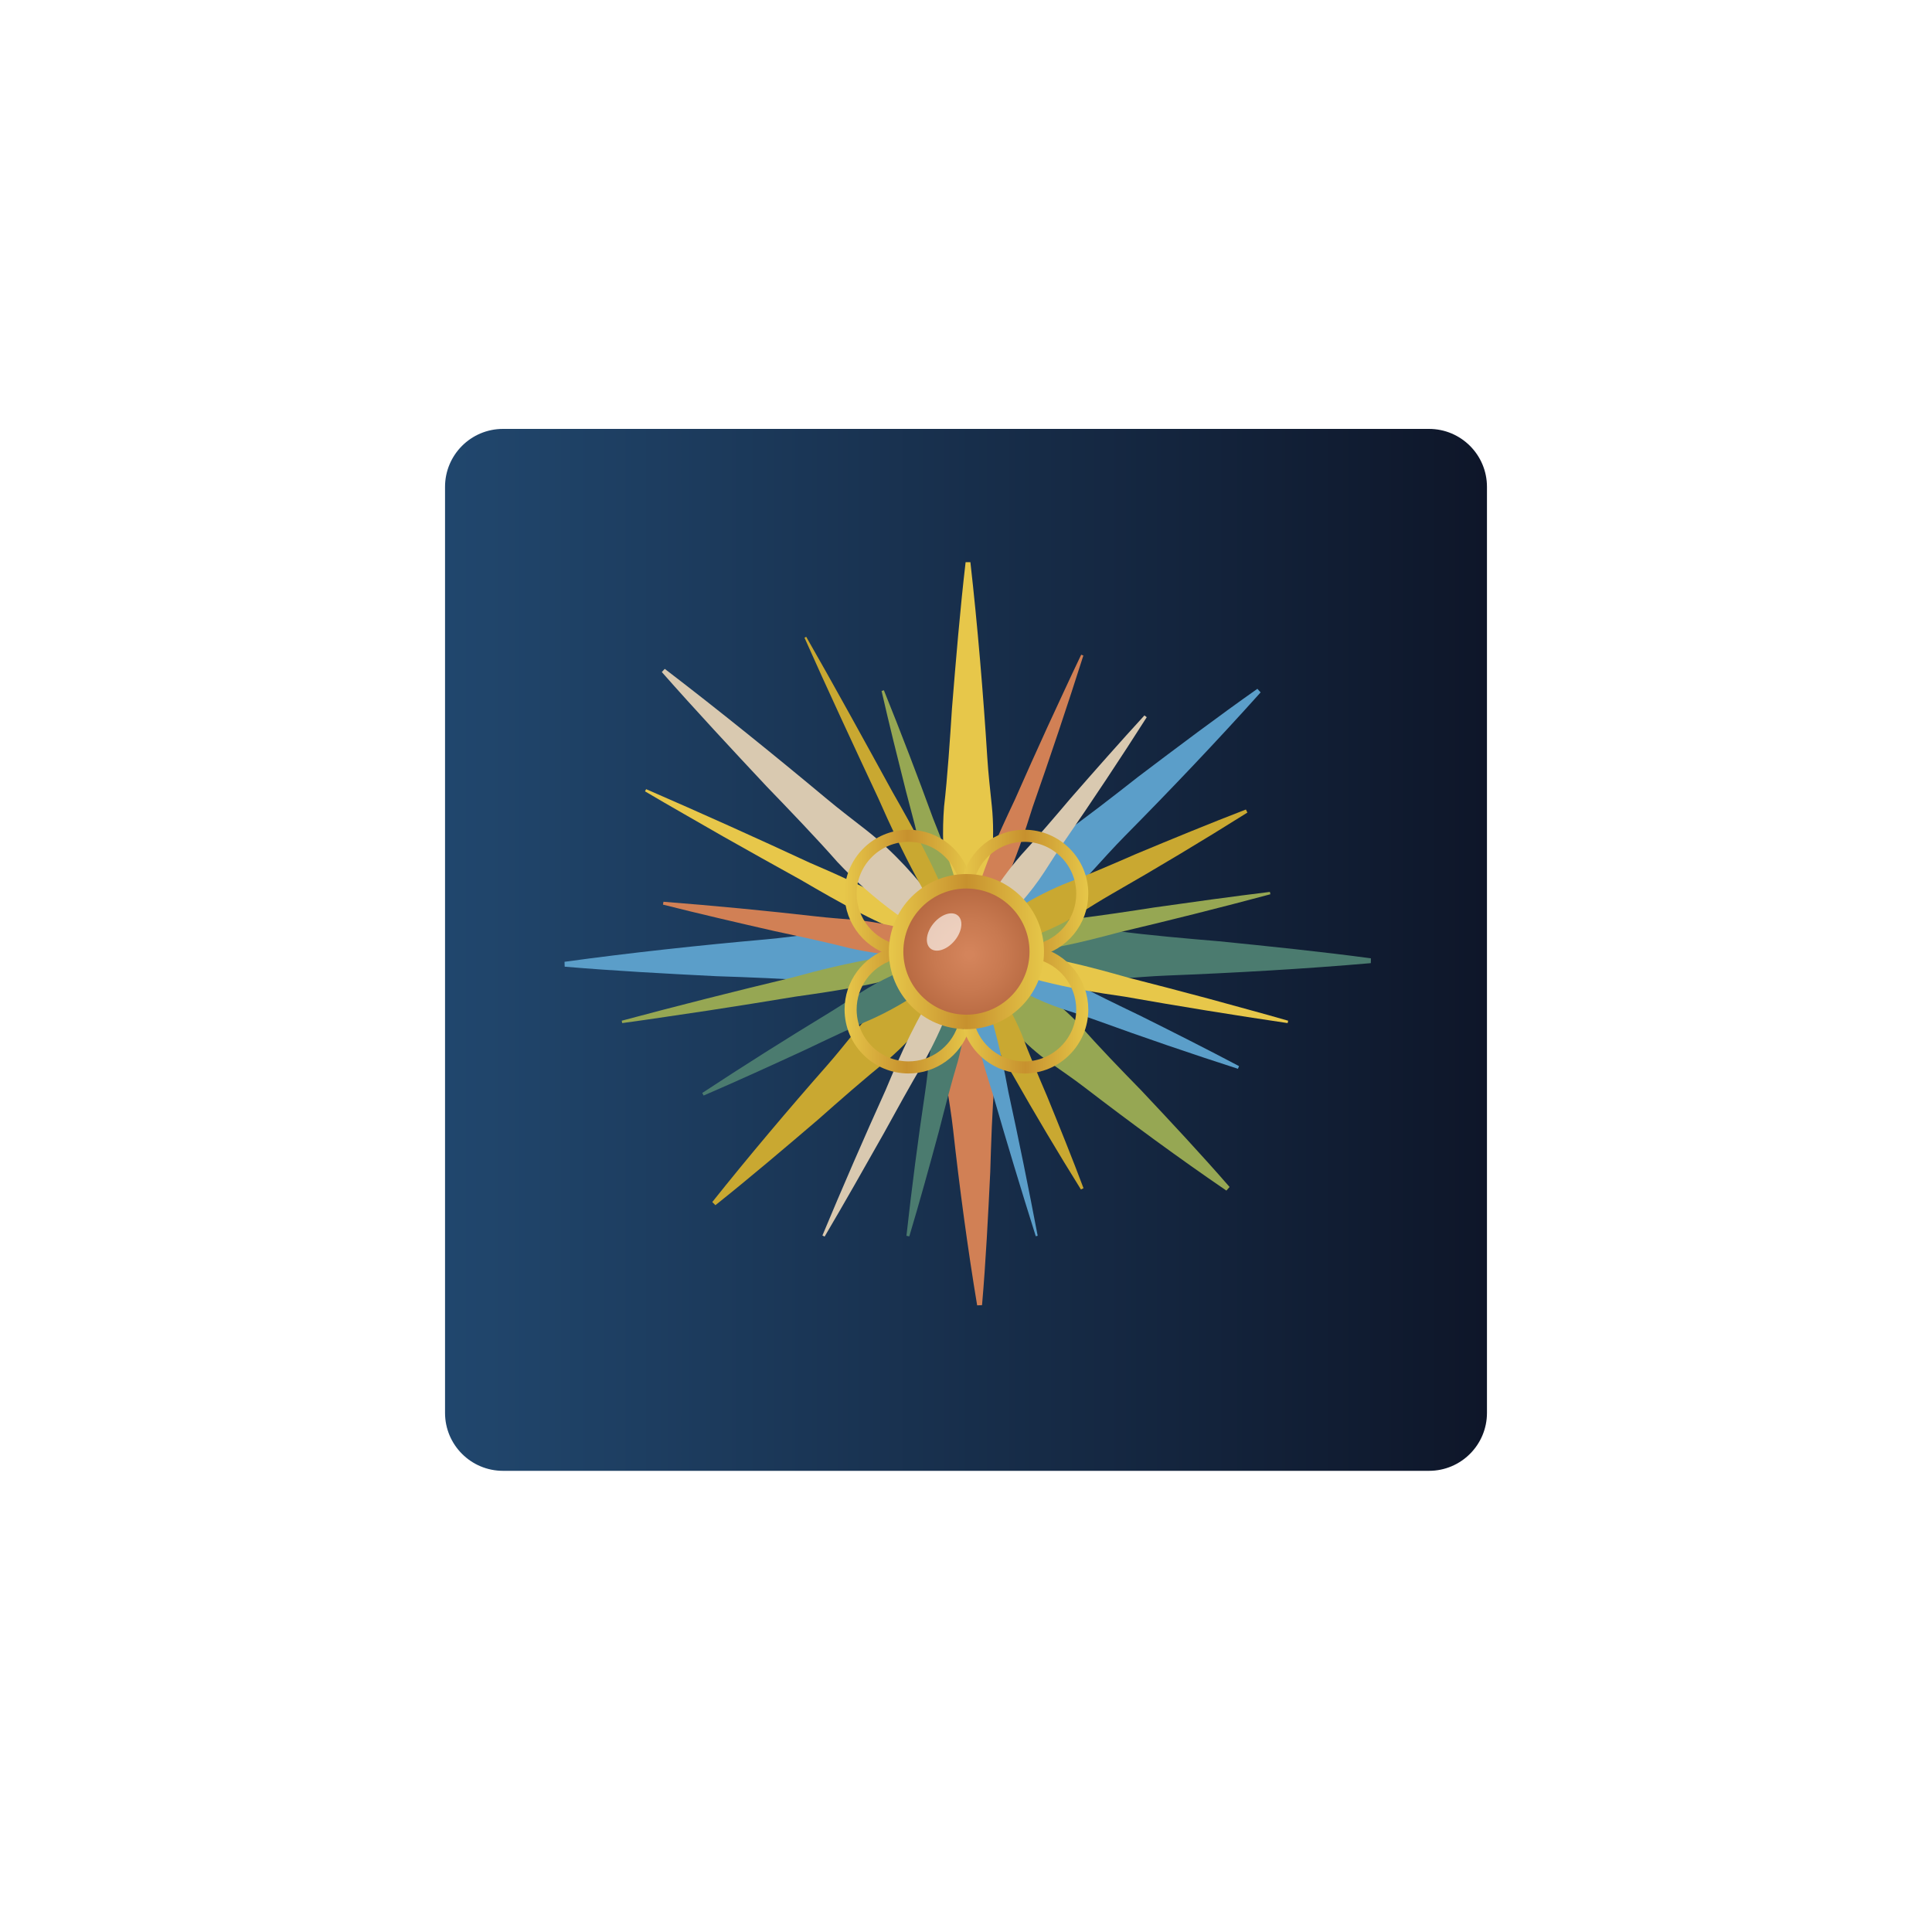
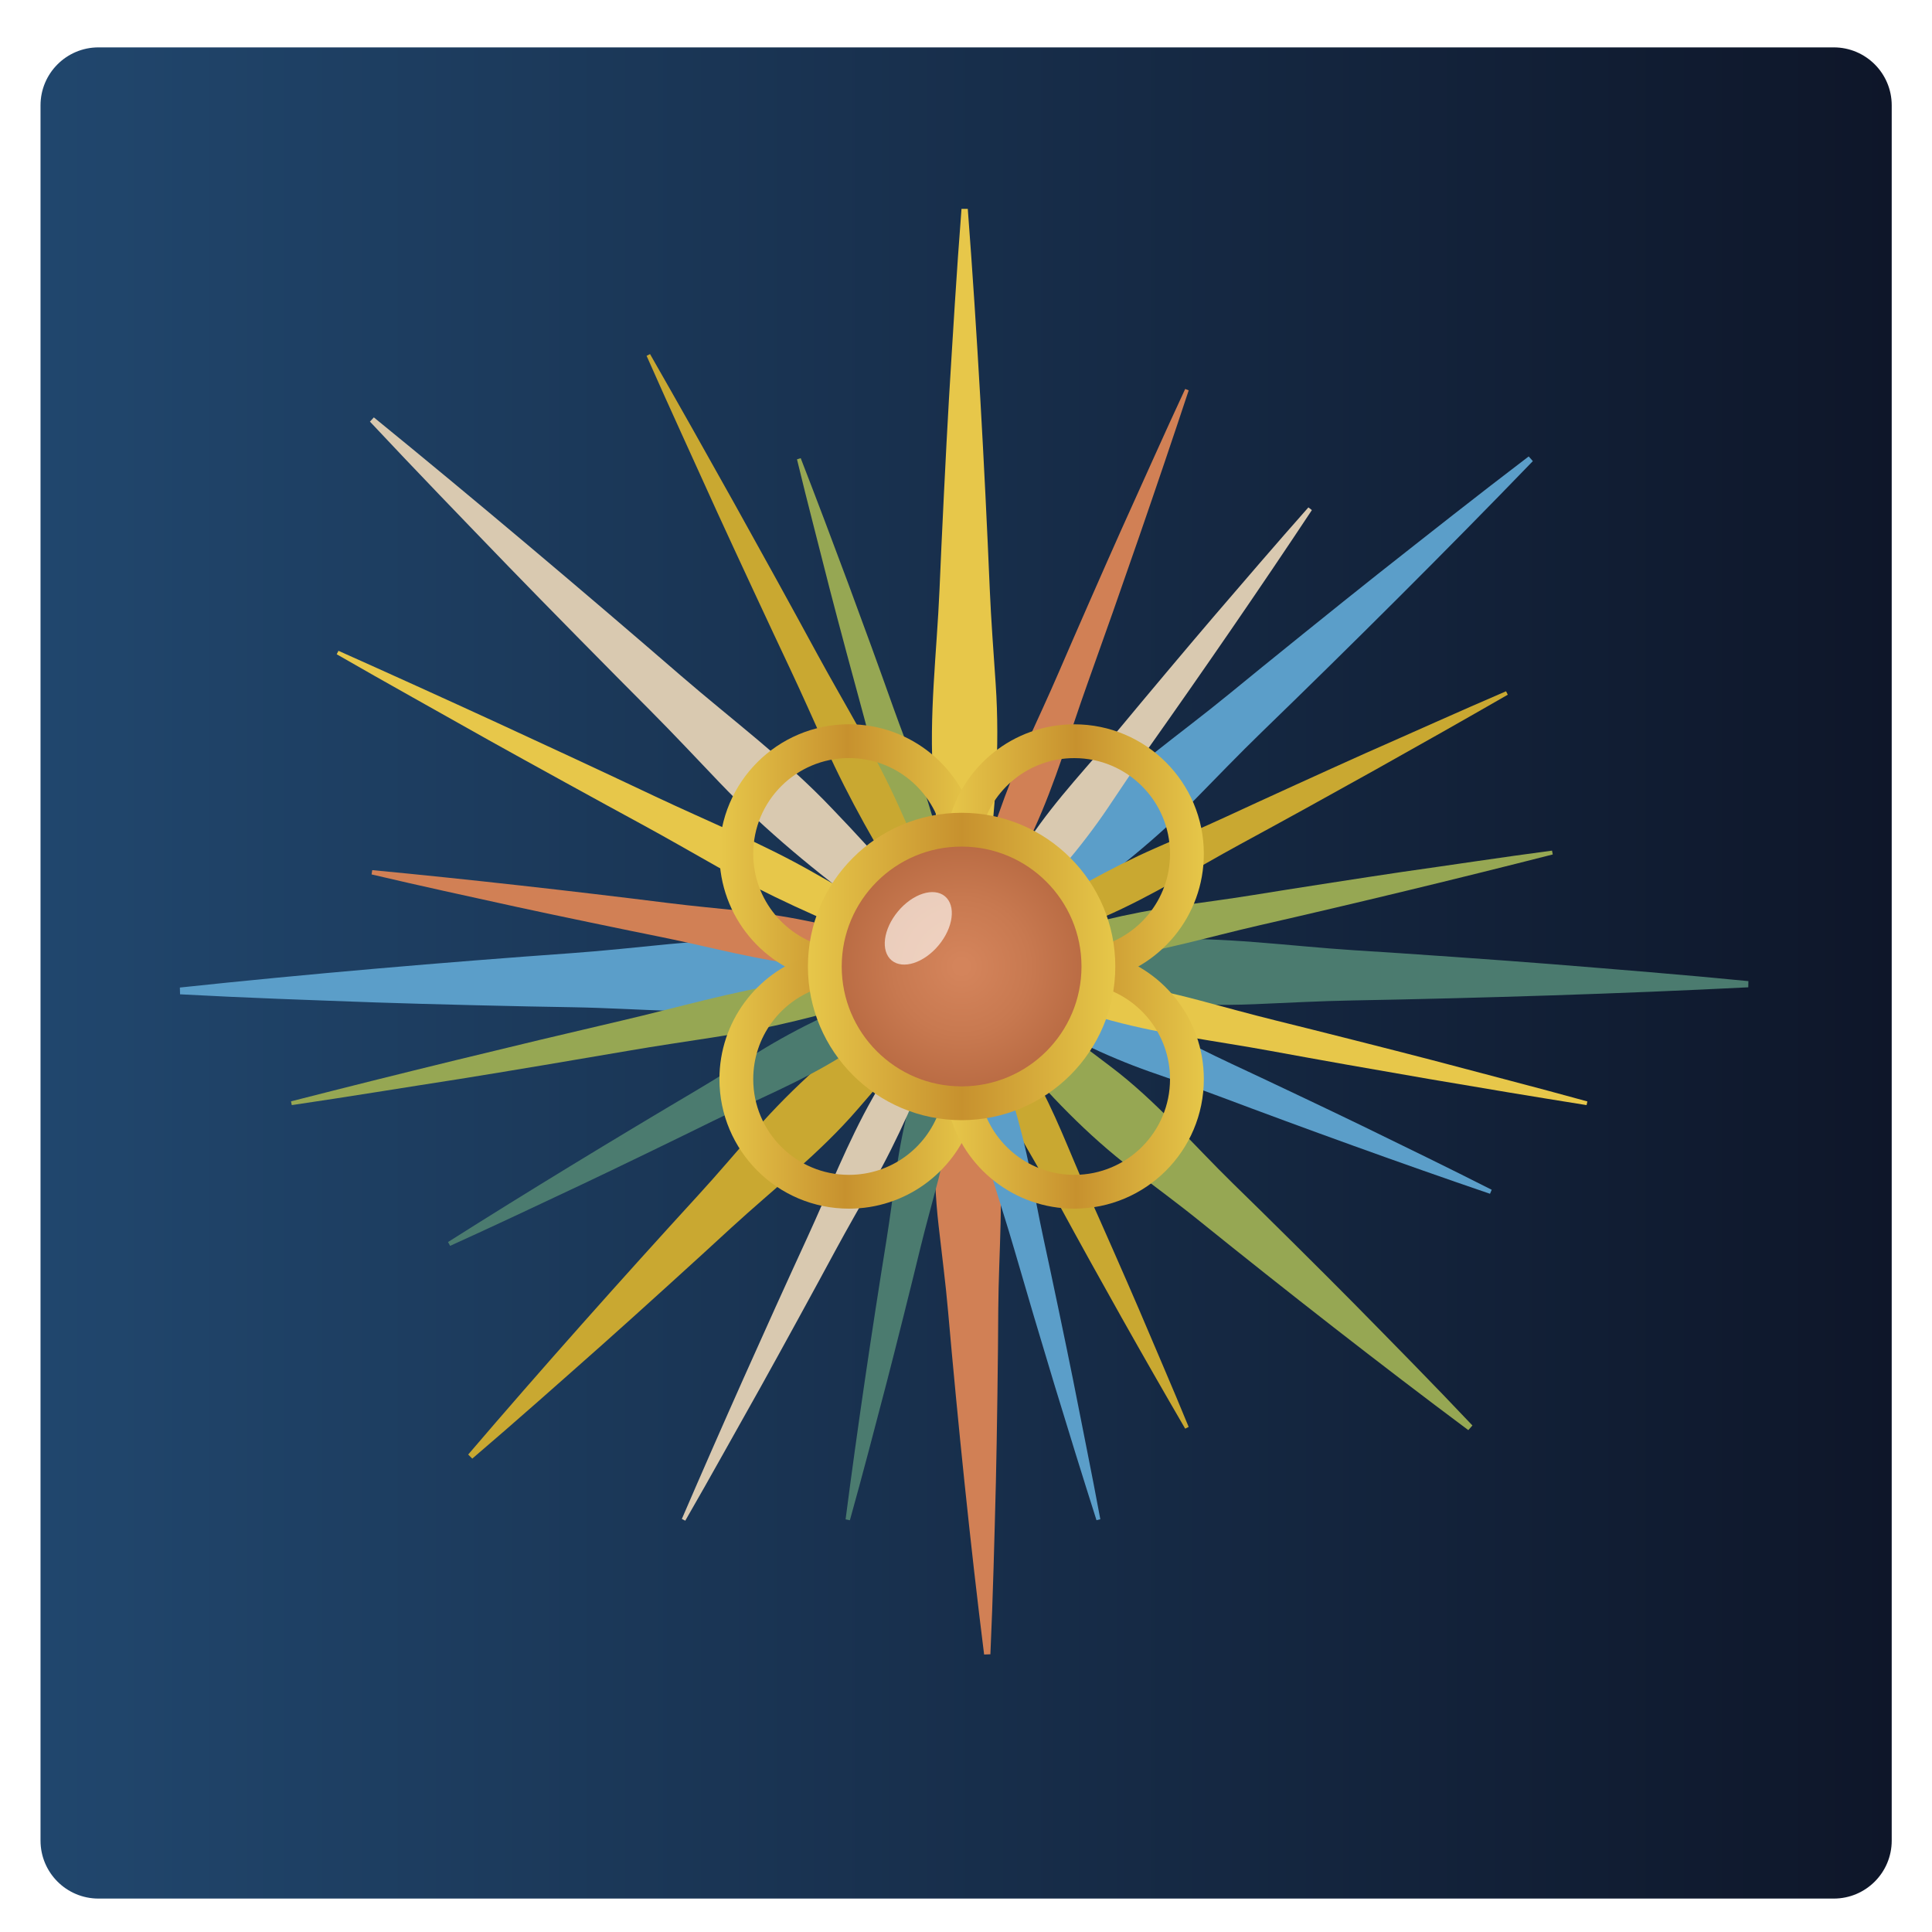
<svg xmlns="http://www.w3.org/2000/svg" xmlns:xlink="http://www.w3.org/1999/xlink" viewBox="0 0 400 400">
  <defs>
-     <linearGradient id="b" x1="92.14" y1="196.66" x2="307.86" y2="196.66" gradientUnits="userSpaceOnUse">
+     <linearGradient id="b" x1="8.39" y1="201.44" x2="391.66" y2="201.44" gradientUnits="userSpaceOnUse">
      <stop offset="0" stop-color="#20466d" />
      <stop offset=".04" stop-color="#20456b" />
      <stop offset="1" stop-color="#0e1629" />
    </linearGradient>
-     <linearGradient id="d" x1="174.86" y1="184.9" x2="201.04" y2="184.9" gradientUnits="userSpaceOnUse">
+     <linearGradient id="d" x1="148.95" y1="176.5" x2="202" y2="176.5" gradientUnits="userSpaceOnUse">
      <stop offset="0" stop-color="#e7c74a" />
      <stop offset=".5" stop-color="#c7912e" />
      <stop offset="1" stop-color="#e6c749" />
    </linearGradient>
-     <linearGradient id="e" x1="174.86" y1="209.35" x2="200.57" y2="209.35" xlink:href="#d" />
-     <linearGradient id="f" x1="199.28" y1="209.19" x2="225.31" y2="209.19" xlink:href="#d" />
-     <linearGradient id="g" x1="199.19" y1="184.89" x2="225.31" y2="184.89" xlink:href="#d" />
-     <radialGradient id="h" cx="202.24" cy="190.33" fx="202.24" fy="190.33" r="13.39" gradientTransform="translate(-19.71 -9.83) scale(1.09)" gradientUnits="userSpaceOnUse">
+     <linearGradient id="e" y1="224.1" x2="201.05" y2="224.1" xlink:href="#d" />
+     <linearGradient id="f" x1="196.5" y1="223.78" x2="249.24" y2="223.78" xlink:href="#d" />
+     <linearGradient id="g" x1="196.31" y1="176.48" x2="249.24" y2="176.48" xlink:href="#d" />
+     <radialGradient id="h" cx="214.34" cy="183.56" fx="214.34" fy="183.56" r="13.39" gradientTransform="translate(-254.0386 -187.9684) scale(2.1141)" gradientUnits="userSpaceOnUse">
      <stop offset=".05" stop-color="#d4845b" />
      <stop offset=".5" stop-color="#c87950" />
      <stop offset="1" stop-color="#b66840" />
    </radialGradient>
-     <linearGradient id="i" x1="184.03" y1="197.02" x2="216.14" y2="197.02" xlink:href="#d" />
+     <linearGradient id="i" x1="167.28" y1="200.1" x2="230.91" y2="200.1" xlink:href="#d" />
  </defs>
  <g id="a" data-name="Backgrounds">
-     <rect x="92.14" y="88.8" width="215.72" height="215.72" rx="12" ry="12" fill="url(#b)" />
+     <rect x="8.39" y="9.81" width="383.27" height="383.27" rx="12" ry="12" fill="url(#b)" />
  </g>
  <g id="c" data-name="Flash Fiction Fan Revised">
-     <path d="M260.99,143.36c-8.81,9.84-18.77,20.3-28.09,29.72-2.39,2.42-4.66,4.97-6.97,7.49-4.65,5.06-10.23,9.01-16.15,12.49-3.01,1.72-6.13,3.32-9.62,4.51l-.67-.75c1.58-3.33,3.53-6.25,5.59-9.04,4.14-5.49,8.71-10.57,14.27-14.61,4.86-3.4,11.57-8.63,16.29-12.34,7.9-5.98,16.62-12.54,24.69-18.22,0,0,.67.75.67.75h0Z" fill="#5b9ec9" />
-     <path d="M200.91,116.4c1.48,13.04,2.67,27.34,3.5,40.47.21,3.37.61,6.75.95,10.12.68,6.79-.08,13.54-1.42,20.24-.72,3.37-1.6,6.75-3.03,10.12,0,0-1,0-1,0-3.77-9.72-5.26-20.05-4.45-30.36.69-5.85,1.25-14.28,1.63-20.24.79-9.81,1.69-20.62,2.83-30.36,0,0,1,0,1,0h0Z" fill="#e7c74a" />
-     <path d="M202.31,270.26c-1.96-11.73-3.68-24.61-4.99-36.46-.34-3.04-.86-6.08-1.32-9.11-.93-6.13-.42-12.26.67-18.36.59-3.08,1.35-6.17,2.66-9.28l1-.04c4.09,8.54,6.01,17.9,5.57,27.27-.48,5.32-.72,12.96-.88,18.37-.43,8.91-.93,18.71-1.7,27.57,0,0-1,.04-1,.04h0Z" fill="#d18055" />
-     <path d="M253.91,246.5c-9.68-6.61-20.01-14.19-29.33-21.35-2.39-1.84-4.91-3.54-7.38-5.28-4.99-3.52-8.99-8.08-12.56-13.04-1.78-2.53-3.44-5.19-4.74-8.26,0,0,.66-.75.66-.75,3.2.92,6.04,2.26,8.77,3.72,5.35,2.96,10.35,6.38,14.44,10.92,3.44,3.98,8.69,9.39,12.42,13.2,6.03,6.4,12.63,13.47,18.38,20.09,0,0-.66.75-.66.75h0Z" fill="#96a753" />
-     <path d="M283.81,199.41c-13.56,1.18-28.43,2.03-42.08,2.56-3.5.13-7.01.45-10.52.71-7.06.52-14.05-.39-20.97-1.89-3.48-.79-6.96-1.76-10.43-3.27l.02-1c10.18-3.55,20.96-4.79,31.6-3.74,6.06.83,14.79,1.58,20.96,2.1,10.16,1.02,21.36,2.17,31.44,3.53,0,0-.02,1-.02,1h0Z" fill="#4b7b6f" />
-     <path d="M133.78,163.39c10.99,4.77,22.97,10.16,33.87,15.23,11.43,4.87,22.63,10.39,32.28,18.35,0,0-.23.45-.23.45-3.08-.76-6.04-1.76-8.95-2.85-8.81-3.09-16.89-7.69-24.92-12.38-4.05-2.23-12.18-6.78-16.2-9.06-5.36-3.1-10.75-6.13-16.09-9.29l.23-.45h0Z" fill="#e7c74a" />
-     <path d="M147.47,248.87c7.44-9.34,15.87-19.32,23.79-28.31,2.03-2.31,3.95-4.74,5.9-7.12,3.93-4.81,8.75-8.68,13.91-12.14,2.63-1.72,5.36-3.33,8.44-4.59l.64.64c-3.85,8.67-9.54,16.27-16.68,22.39-4.2,3.33-9.98,8.41-14.04,12.01-6.81,5.82-14.33,12.21-21.31,17.77,0,0-.64-.64-.64-.64h0Z" fill="#c9a831" />
-     <path d="M116.88,199.13c13.41-1.85,28.14-3.44,41.66-4.64,3.47-.31,6.94-.8,10.41-1.23,6.99-.87,13.97-.31,20.92.85,3.5.62,7,1.41,10.52,2.75,0,0,.03,1,.03,1-9.93,4.05-20.57,5.83-31.2,5.3-6.06-.53-14.77-.85-20.92-1.05-10.14-.51-21.31-1.11-31.39-1.97,0,0-.03-1-.03-1h0Z" fill="#5b9ec9" />
-     <path d="M128.71,211.33c11.31-3.03,23.75-6.18,35.18-8.91,11.71-3.22,23.64-5.78,35.88-5.48,0,0,.1.49.1.49-2.82,1.3-5.69,2.34-8.58,3.28-8.62,3.01-17.6,4.36-26.6,5.63-4.45.75-13.45,2.18-17.91,2.86-5.99.87-11.96,1.81-17.96,2.62l-.1-.49h0Z" fill="#96a753" />
-     <path d="M137.63,138.48c10.98,8.4,22.75,17.91,33.4,26.8,2.74,2.29,5.58,4.45,8.4,6.65,5.65,4.43,10.4,9.78,14.76,15.49,2.16,2.9,4.23,5.9,5.95,9.27l-.61.66c-9.92-4.56-18.74-10.99-26.17-18.9-4.09-4.67-10.26-11.1-14.63-15.62-7.09-7.57-14.88-15.94-21.71-23.69,0,0,.61-.66.61-.66h0Z" fill="#d9c9b0" />
-     <path d="M224.3,135.72c-3.23,10.16-6.95,21.24-10.49,31.34-3.29,10.6-7.22,20.96-13.75,30.06,0,0-.46-.18-.46-.18.34-2.82.94-5.54,1.63-8.23,1.87-8.11,5.33-15.63,8.87-23.11,1.65-3.77,5.04-11.34,6.76-15.07,2.33-4.99,4.6-10.01,6.99-14.98l.47.18h0Z" fill="#d18055" />
-     <path d="M187.67,255.86c1.06-9.63,2.43-20.16,3.87-29.78.37-2.47.63-4.97.92-7.45.6-5,2.02-9.8,3.8-14.51.92-2.36,1.93-4.7,3.27-6.98,0,0,.59.12.59.12.8,7.6.14,15.21-1.83,22.55-1.27,4.16-2.83,10.21-3.92,14.49-1.9,7.02-4.03,14.75-6.11,21.68,0,0-.59-.12-.59-.12h0Z" fill="#4b7b6f" />
-     <path d="M237.42,148.49c-5.33,8.38-11.35,17.44-17.01,25.64-1.46,2.11-2.82,4.28-4.22,6.44-2.81,4.32-6.27,8.11-10.01,11.66-1.9,1.76-3.87,3.48-6.11,4.98,0,0-.48-.37-.48-.37,2.73-7.33,6.79-14.02,11.89-19.89,3.03-3.27,7.19-8.14,10.11-11.59,4.9-5.61,10.34-11.78,15.35-17.24,0,0,.48.37.48.37h0Z" fill="#d9c9b0" />
-     <path d="M170.27,255.8c4.08-9.79,8.71-20.45,13.1-30.14,3.18-7.59,6.45-15.14,11.22-21.91,1.53-2.29,3.15-4.54,5.02-6.67,0,0,.45.22.45.22-1.89,8.08-4.97,15.8-9.01,23.01-2.43,4.09-5.74,10.08-8.06,14.32-3.91,6.93-8.24,14.57-12.26,21.39,0,0-.45-.22-.45-.22h0Z" fill="#d9c9b0" />
-     <path d="M263.01,185.15c-10.04,2.69-21.08,5.47-31.23,7.86-7.8,2.07-15.61,4.06-23.72,4.37-2.7.17-5.41.25-8.18.06,0,0-.1-.49-.1-.49,7.4-3.4,15.23-5.63,23.25-6.79,4.63-.55,11.26-1.55,15.94-2.28,7.72-1.1,16.24-2.28,23.95-3.22,0,0,.1.49.1.49h0Z" fill="#96a753" />
-     <path d="M137.37,186.7c10.21.79,21.38,1.86,31.59,3.03,2.62.3,5.27.49,7.9.71,5.3.45,10.43,1.74,15.49,3.39,2.53.86,5.05,1.79,7.52,3.07,0,0-.1.59-.1.59-7.99,1.02-16.05.57-23.87-1.19-4.45-1.15-10.91-2.54-15.47-3.51-7.49-1.71-15.75-3.62-23.17-5.5,0,0,.1-.59.1-.59h0Z" fill="#d18055" />
-     <path d="M256.3,221.28c-9.45-3.04-19.74-6.56-29.11-9.97-2.41-.87-4.86-1.65-7.29-2.45-4.89-1.62-9.44-4.02-13.82-6.74-2.19-1.4-4.35-2.86-6.37-4.65,0,0,.23-.55.23-.55,7.78.79,15.29,3.01,22.26,6.47,3.93,2.11,9.69,4.89,13.77,6.85,6.67,3.32,14.01,7.02,20.56,10.49,0,0-.23.55-.23.55h0Z" fill="#5b9ec9" />
-     <path d="M183,142.91c3.44,8.52,7.04,17.92,10.2,26.58,2.65,6.62,5.23,13.27,6.17,20.4.38,2.36.67,4.75.69,7.23l-.48.15c-3.92-6.06-6.74-12.7-8.52-19.66-.9-4.03-2.41-9.76-3.49-13.8-1.69-6.68-3.52-14.06-5.05-20.75,0,0,.48-.15.48-.15h0Z" fill="#96a753" />
-     <path d="M223.79,246.26c-4.68-7.5-9.63-15.82-14-23.53-1.12-1.98-2.35-3.91-3.54-5.86-2.4-3.92-4.01-8.2-5.3-12.61-.62-2.23-1.16-4.5-1.4-6.92,0,0,.54-.27.54-.27,4.98,4.91,8.84,10.74,11.48,17.16,1.38,3.72,3.6,8.97,5.19,12.67,2.51,6.14,5.25,12.92,7.57,19.1,0,0-.54.27-.54.27h0Z" fill="#c9a831" />
-     <path d="M214.45,255.96c-3.04-9.64-5.97-19.31-8.77-29.02-2.28-7.24-4.47-14.49-5.37-22.07-.35-2.51-.62-5.05-.68-7.64l.39-.1c4.56,9.15,6.94,19.04,8.77,29.02,2.15,9.87,4.16,19.78,6.05,29.7,0,0-.39.1-.39.1h0Z" fill="#5b9ec9" />
-     <path d="M145.39,226.29c8.33-5.49,17.58-11.33,26.15-16.53,2.2-1.34,4.35-2.77,6.51-4.17,4.35-2.81,9.09-4.87,13.98-6.59,2.47-.84,4.98-1.61,7.65-2.07,0,0,.29.53.29.53-5.53,5.59-12,10.07-19.09,13.36-4.12,1.76-9.94,4.52-14.04,6.48-6.8,3.14-14.32,6.57-21.16,9.52,0,0-.29-.53-.29-.53h0Z" fill="#4b7b6f" />
-     <path d="M166.92,131.85c5.26,9.15,12.64,22.59,17.79,31.99,4.53,7.96,8.98,15.96,12.23,24.56,1.13,2.84,2.19,5.72,3.06,8.7,0,0-.36.18-.36.18-7.42-9.8-12.86-20.8-17.79-31.99-4.56-9.74-10.99-23.55-15.29-33.26,0,0,.36-.18.36-.18h0Z" fill="#c9a831" />
-     <path d="M266.59,211.82c-10.92-1.61-22.87-3.55-33.78-5.48-11.35-1.59-22.64-3.88-33.04-8.9,0,0,.11-.49.11-.49,2.93-.1,5.81.06,8.67.32,8.59.59,16.86,2.83,25.11,5.16,4.13,1.04,12.44,3.22,16.55,4.33,5.5,1.53,11.01,2.98,16.49,4.57,0,0-.11.49-.11.49h0Z" fill="#e7c74a" />
-     <path d="M258.27,168.23c-8.94,5.62-18.85,11.57-28.05,16.83-2.36,1.35-4.67,2.82-6.99,4.25-4.67,2.88-9.76,4.85-15.02,6.43-2.65.77-5.36,1.44-8.24,1.76,0,0-.31-.63-.31-.63,5.87-5.93,12.82-10.55,20.46-13.76,4.43-1.68,10.68-4.38,15.08-6.3,7.31-3.05,15.39-6.38,22.75-9.21,0,0,.31.63.31.63h0Z" fill="#c9a831" />
+     <path d="M317.36,95.47c-17.79,18.43-37.69,38.23-56.15,56.12-4.75,4.6-9.33,9.38-13.97,14.1-9.31,9.47-19.82,17.54-30.81,24.99-5.55,3.7-11.25,7.24-17.42,10.24,0,0-.86-.97-.86-.97,7.37-11.35,16.29-21.2,25.7-30.73,9.25-9.5,20.23-17.03,30.45-25.39,7.63-6.27,23.14-18.78,30.88-24.91,10.39-8.19,20.77-16.4,31.32-24.42l.86.97h0Z" fill="#5b9ec9" />
+     <path d="M200.37,43.26c1.93,25.38,3.47,53.22,4.55,78.73.28,6.56.79,13.12,1.23,19.68.88,13.16-.09,26.29-1.84,39.37-.93,6.56-2.08,13.12-3.94,19.68h-1.3c-3.57-12.96-5-26.09-5.85-39.37-.94-13.14.74-26.26,1.3-39.37.4-9.8,1.37-29.57,1.95-39.37.8-13.12,1.57-26.24,2.6-39.37h1.3Z" fill="#e7c74a" />
+     <path d="M203.75,342.54c-2.87-22.87-5.43-47.98-7.46-71.02-.51-5.92-1.3-11.83-1.96-17.75-1.37-11.88-.88-23.79.38-35.68.69-5.97,1.59-11.95,3.21-17.96l1.3-.05c4.04,11.55,5.95,23.36,7.3,35.37,1.42,11.85.23,23.78.16,35.66-.03,8.88-.28,26.8-.49,35.68-.31,11.9-.6,23.8-1.14,35.71l-1.3.05h0Z" fill="#d18055" />
+     <path d="M304.01,296.1c-18.21-13.58-37.81-28.91-55.56-43.22-4.55-3.69-9.3-7.16-13.95-10.73-9.38-7.14-17.49-15.64-25.05-24.69-3.76-4.58-7.38-9.33-10.52-14.61,0,0,.86-.97.86-.97,10.99,4.99,20.7,11.69,30.15,18.94,9.39,7.08,17.03,16.1,25.4,24.28,6.28,6.1,18.82,18.54,24.97,24.77,8.23,8.37,16.47,16.72,24.54,25.26,0,0-.86.97-.86.97h0Z" fill="#96a753" />
+     <path d="M361.97,204.41c-26.38,1.34-55.31,2.23-81.81,2.72-6.81.12-13.64.49-20.45.78-13.68.57-27.27-.7-40.81-2.76-6.79-1.08-13.57-2.38-20.34-4.4l.03-1.3c13.54-3.27,27.2-4.39,40.98-4.93,13.65-.63,27.23,1.35,40.82,2.22,10.17.62,30.65,2.06,40.81,2.87,13.6,1.1,27.2,2.18,40.79,3.52,0,0-.03,1.3-.03,1.3h0Z" fill="#4b7b6f" />
+     <path d="M70.07,134.74c21.27,9.5,44.47,20.17,65.61,30.17,10.88,5.14,22.06,9.66,32.53,15.62,10.54,5.94,20.88,12.16,30.54,19.54,0,0-.36.71-.36.71-5.88-1.7-11.56-3.79-17.18-6-11.2-4.47-22.19-9.39-32.68-15.32-5.24-2.96-10.46-5.97-15.74-8.84-7.9-4.28-23.78-13.02-31.63-17.4-10.48-5.92-21.01-11.75-31.45-17.76l.36-.71h0Z" fill="#e7c74a" />
+     <path d="M96.93,301.15c15.05-17.61,31.94-36.56,47.64-53.71,4.04-4.4,7.9-8.99,11.85-13.49,7.89-9.06,16.96-16.88,26.51-24.17,4.83-3.62,9.79-7.1,15.23-10.11l.85.85c-6,10.68-13.5,20.07-21.48,29.18-7.83,9.08-17.36,16.44-26.16,24.52-6.56,6.06-19.9,18.16-26.58,24.1-8.96,7.94-17.9,15.89-27.01,23.67,0,0-.85-.85-.85-.85h0Z" fill="#c9a831" />
+     <path d="M37.24,204.46c26.12-2.79,54.8-5.24,81.09-7.12,6.76-.48,13.51-1.23,20.27-1.88,13.56-1.32,27.13-.64,40.67.87,6.8.82,13.6,1.87,20.42,3.69l.04,1.4c-13.26,4.21-26.76,6.11-40.44,7.41-13.53,1.38-27.11-.06-40.65-.29-10.13-.15-30.55-.64-40.67-.99-13.56-.49-27.12-.95-40.69-1.69l-.04-1.4h0Z" fill="#5b9ec9" />
+     <path d="M60.26,228.02c22.05-5.65,46.31-11.56,68.56-16.74,11.45-2.67,22.76-6.01,34.4-7.78,11.69-1.83,23.38-3.31,35.27-3.47,0,0,.16.78.16.78-5.53,2.29-11.15,4.15-16.8,5.88-11.29,3.39-22.69,6.3-34.33,8.11-5.81.9-11.64,1.75-17.43,2.75-8.65,1.5-26.12,4.43-34.8,5.82-11.63,1.8-23.23,3.72-34.88,5.43,0,0-.16-.78-.16-.78h0Z" fill="#96a753" />
+     <path d="M77.41,86.42c20.81,16.95,43.28,35.93,63.65,53.55,10.48,9.05,21.66,17.35,31.21,27.43,9.69,10.1,18.93,20.49,26.72,32.26,0,0-.82.88-.82.88-6.24-3.46-12.03-7.4-17.68-11.49-11.21-8.23-21.95-17.01-31.55-27.07-4.79-5.02-9.53-10.08-14.42-14.99-7.32-7.32-21.97-22.19-29.17-29.63-9.63-9.97-19.27-19.94-28.76-30.07,0,0,.82-.88.82-.88h0Z" fill="#d9c9b0" />
+     <path d="M246.11,80.81c-6.52,19.68-13.95,41.16-20.97,60.75-3.61,10.07-6.58,20.4-11.05,30.15-4.44,9.83-9.18,19.46-15.14,28.54,0,0-.74-.29-.74-.29.9-5.4,2.21-10.63,3.64-15.82,2.92-10.33,6.3-20.5,10.74-30.27,2.22-4.88,4.48-9.74,6.6-14.65,3.16-7.35,9.64-22.12,12.91-29.42,4.43-9.76,8.75-19.55,13.28-29.27,0,0,.74.29.74.29h0Z" fill="#d18055" />
+     <path d="M175.07,314.57c2.41-18.67,5.44-39.08,8.45-57.74.77-4.8,1.38-9.63,2.05-14.45,1.33-9.67,3.91-19.05,7.02-28.3,1.59-4.63,3.33-9.23,5.56-13.74l.88.18c.52,9.91-.43,19.63-1.8,29.36-1.29,9.66-4.35,18.94-6.65,28.38-1.7,7.06-5.26,21.26-7.09,28.29-2.46,9.41-4.91,18.82-7.53,28.2,0,0-.88-.18-.88-.18h0Z" fill="#4b7b6f" />
+     <path d="M271.61,105.61c-10.65,16.08-22.66,33.49-33.84,49.3-2.88,4.07-5.62,8.23-8.41,12.37-5.59,8.29-12.18,15.78-19.18,22.91-3.54,3.56-7.2,7.02-11.25,10.18,0,0-.71-.55-.71-.55,4.03-9.32,9.31-17.82,14.95-26.16,5.55-8.3,12.52-15.49,18.88-23.14,4.74-5.73,14.4-17.22,19.24-22.87,6.49-7.56,12.98-15.13,19.6-22.6,0,0,.71.55.71.55h0Z" fill="#d9c9b0" />
+     <path d="M141.17,314.48c8.16-18.93,17.37-39.57,26.02-58.36,4.45-9.67,8.28-19.65,13.55-28.91,5.25-9.35,10.79-18.48,17.48-26.95,0,0,.72.36.72.36-1.35,5.27-3.1,10.35-4.96,15.36-3.78,9.98-8,19.77-13.25,29.06-2.62,4.64-5.28,9.26-7.81,13.94-3.77,7-11.47,21.07-15.34,28.02-5.24,9.28-10.37,18.61-15.7,27.84l-.72-.36h0Z" fill="#d9c9b0" />
+     <path d="M321.47,176.91c-19.57,4.99-41.11,10.19-60.87,14.7-10.16,2.33-20.2,5.33-30.55,6.76-10.41,1.49-20.81,2.63-31.39,2.44,0,0-.15-.79-.15-.79,4.9-2.12,9.88-3.81,14.89-5.37,10.01-3.05,20.13-5.62,30.49-7.09,5.17-.73,10.35-1.41,15.5-2.24,7.69-1.25,23.22-3.66,30.93-4.8,10.34-1.46,20.65-3.04,31.01-4.41l.15.79h0Z" fill="#96a753" />
+     <path d="M77.07,180.15c19.81,1.88,41.48,4.33,61.3,6.81,5.1.64,10.22,1.11,15.34,1.64,10.26,1.06,20.28,3.37,30.19,6.22,4.96,1.46,9.9,3.07,14.76,5.17l-.14.89c-10.43.81-20.73.12-31.05-.96-10.25-1.01-20.19-3.81-30.25-5.85-7.53-1.51-22.68-4.66-30.18-6.29-10.04-2.2-20.09-4.38-30.11-6.74l.14-.89h0Z" fill="#d18055" />
+     <path d="M308.49,247.16c-18.26-6.23-38.14-13.44-56.26-20.25-4.66-1.75-9.39-3.35-14.09-5-9.43-3.31-18.35-7.79-27.03-12.75-4.34-2.52-8.62-5.19-12.7-8.31,0,0,.35-.83.35-.83,10.04,1.54,19.6,4.49,29.09,7.84,9.43,3.27,18.15,8.2,27.17,12.41,6.75,3.14,20.3,9.57,27,12.82,8.96,4.37,17.92,8.72,26.82,13.24l-.35.83h0Z" fill="#5b9ec9" />
+     <path d="M165.78,94.86c6.45,16.65,13.26,35,19.26,51.88,1.55,4.34,3.23,8.64,4.87,12.95,3.29,8.65,5.49,17.61,7.21,26.7.84,4.57,1.54,9.17,1.83,13.91,0,0-.76.24-.76.24-4.84-8.04-8.44-16.57-11.73-25.28-3.32-8.62-5.1-17.72-7.53-26.6-1.83-6.64-5.43-20.05-7.15-26.72-2.25-8.95-4.61-17.86-6.77-26.84l.76-.24h0Z" fill="#96a753" />
+     <path d="M245.38,295.79c-8.64-14.83-17.86-31.22-26.09-46.35-2.12-3.89-4.37-7.71-6.58-11.56-4.42-7.71-7.82-15.91-10.77-24.3-1.45-4.22-2.78-8.5-3.72-12.98,0,0,.72-.36.72-.36,5.86,6.88,10.58,14.42,15.02,22.2,4.45,7.68,7.45,16.07,11.07,24.15,2.72,6.03,8.1,18.25,10.71,24.33,3.45,8.17,7,16.29,10.36,24.51,0,0-.72.36-.72.36h0Z" fill="#c9a831" />
+     <path d="M227.02,314.75c-5.77-18.13-11.82-38.09-17.13-56.43-2.73-9.43-6.14-18.69-7.98-28.36-1.91-9.72-3.47-19.46-3.72-29.44,0,0,.78-.2.78-.2,2.31,4.48,4.2,9.07,5.96,13.68,3.44,9.23,6.42,18.61,8.31,28.28.94,4.83,1.83,9.66,2.87,14.46,1.56,7.17,4.6,21.66,6.04,28.85,1.88,9.65,3.87,19.27,5.66,28.95l-.78.2h0Z" fill="#5b9ec9" />
+     <path d="M328.48,228.8c-21.19-3.38-44.39-7.36-65.58-11.25-10.9-2-21.95-3.32-32.66-6.21-10.79-2.86-21.44-6.04-31.74-10.51,0,0,.17-.78.17-.78,5.66.04,11.22.52,16.76,1.13,11.04,1.27,22,3.02,32.73,5.89,5.36,1.43,10.71,2.91,16.09,4.24,8.04,1.98,24.23,6.08,32.24,8.17,10.72,2.86,21.46,5.6,32.16,8.56,0,0-.17.78-.17.78h0Z" fill="#e7c74a" />
+     <path d="M312.16,143.84c-17.76,10.21-37.37,21.17-55.44,30.98-9.29,5.05-18.28,10.72-27.99,14.95-9.75,4.31-19.59,8.28-29.97,11.02,0,0-.36-.71-.36-.71,4.21-3.4,8.62-6.4,13.09-9.29,8.95-5.7,18.13-10.98,27.84-15.25,4.85-2.13,9.71-4.22,14.52-6.44,7.17-3.33,21.67-9.94,28.89-13.17,9.69-4.26,19.33-8.63,29.07-12.81,0,0,.36.71.36.71h0Z" fill="#c9a831" />
+     <path d="M92.76,257.15c16.38-10.38,34.55-21.42,51.3-31.33,4.31-2.55,8.54-5.24,12.79-7.89,8.53-5.31,17.65-9.48,27.01-13.16,4.71-1.81,9.49-3.49,14.5-4.74,0,0,.43.79.43.79-7.53,6.89-15.87,12.52-24.47,17.84-8.5,5.33-17.85,9.07-26.83,13.49-6.71,3.32-20.28,9.89-27.04,13.09-9.06,4.27-18.12,8.56-27.26,12.7,0,0-.43-.79-.43-.79h0Z" fill="#4b7b6f" />
+     <path d="M134.59,73.32c11.4,19.94,23.66,41.94,34.67,62.2,5.67,10.42,11.95,20.53,16.8,31.37,4.92,10.87,9.51,21.84,12.88,33.36,0,0-.71.36-.71.36-3.7-4.77-7.02-9.74-10.21-14.77-6.32-10.07-12.21-20.38-17.1-31.22-2.44-5.41-4.84-10.84-7.37-16.21-3.79-8.01-11.33-24.22-15.02-32.28-4.88-10.82-9.87-21.59-14.66-32.46l.71-.36h0Z" fill="#c9a831" />
    <g>
-       <path d="M185.68,196.78c-5.46-1.12-9.57-5.95-9.57-11.75,0-6.62,5.37-11.99,11.99-11.99,5.76,0,10.57,4.06,11.73,9.48" fill="none" stroke="url(#d)" stroke-miterlimit="10" stroke-width="2.5" />
-       <path d="M199.4,213.03c-1.65,4.65-6.09,7.97-11.3,7.97-6.62,0-11.99-5.37-11.99-11.99,0-5.31,3.45-9.81,8.22-11.39" fill="none" stroke="url(#e)" stroke-miterlimit="10" stroke-width="2.5" />
-       <path d="M214.85,197.35c5.29,1.25,9.22,6,9.22,11.67,0,6.62-5.37,11.99-11.99,11.99-5.55,0-10.22-3.77-11.58-8.89" fill="none" stroke="url(#f)" stroke-miterlimit="10" stroke-width="2.5" />
-       <path d="M200.41,182.26c1.25-5.29,6-9.22,11.67-9.22,6.62,0,11.99,5.37,11.99,11.99,0,5.76-4.06,10.57-9.48,11.73" fill="none" stroke="url(#g)" stroke-miterlimit="10" stroke-width="2.5" />
-       <circle cx="200.09" cy="197.02" r="14.56" fill="url(#h)" stroke="url(#i)" stroke-miterlimit="10" stroke-width="3" />
+       <path d="M171.07,199.62c-10.63-2.17-18.62-11.58-18.62-22.85,0-12.88,10.44-23.32,23.32-23.32,11.21,0,20.56,7.9,22.81,18.44" fill="none" stroke="url(#d)" stroke-miterlimit="10" stroke-width="7" />
+       <path d="M197.75,231.23c-3.21,9.04-11.84,15.51-21.98,15.51-12.88,0-23.32-10.44-23.32-23.32,0-10.32,6.7-19.08,16-22.15" fill="none" stroke="url(#e)" stroke-miterlimit="10" stroke-width="7" />
+       <path d="M227.81,200.72c10.28,2.43,17.93,11.67,17.93,22.7,0,12.88-10.44,23.32-23.32,23.32-10.79,0-19.87-7.33-22.53-17.29" fill="none" stroke="url(#f)" stroke-miterlimit="10" stroke-width="7" />
+       <path d="M199.72,171.39c2.43-10.28,11.67-17.93,22.7-17.93,12.88,0,23.32,10.44,23.32,23.32,0,11.21-7.9,20.56-18.44,22.81" fill="none" stroke="url(#g)" stroke-miterlimit="10" stroke-width="7" />
+       <circle cx="199.09" cy="200.1" r="28.32" fill="url(#h)" stroke="url(#i)" stroke-miterlimit="10" stroke-width="7" />
    </g>
-     <ellipse cx="195.47" cy="192.97" rx="4.44" ry="2.82" transform="translate(-77.88 219.9) rotate(-50.26)" fill="#fffcf8" opacity=".65" />
+     <ellipse cx="190.12" cy="192.22" rx="8.63" ry="5.48" transform="translate(-79.23 215.51) rotate(-50.26)" fill="#fffcf8" opacity=".65" />
  </g>
</svg>
